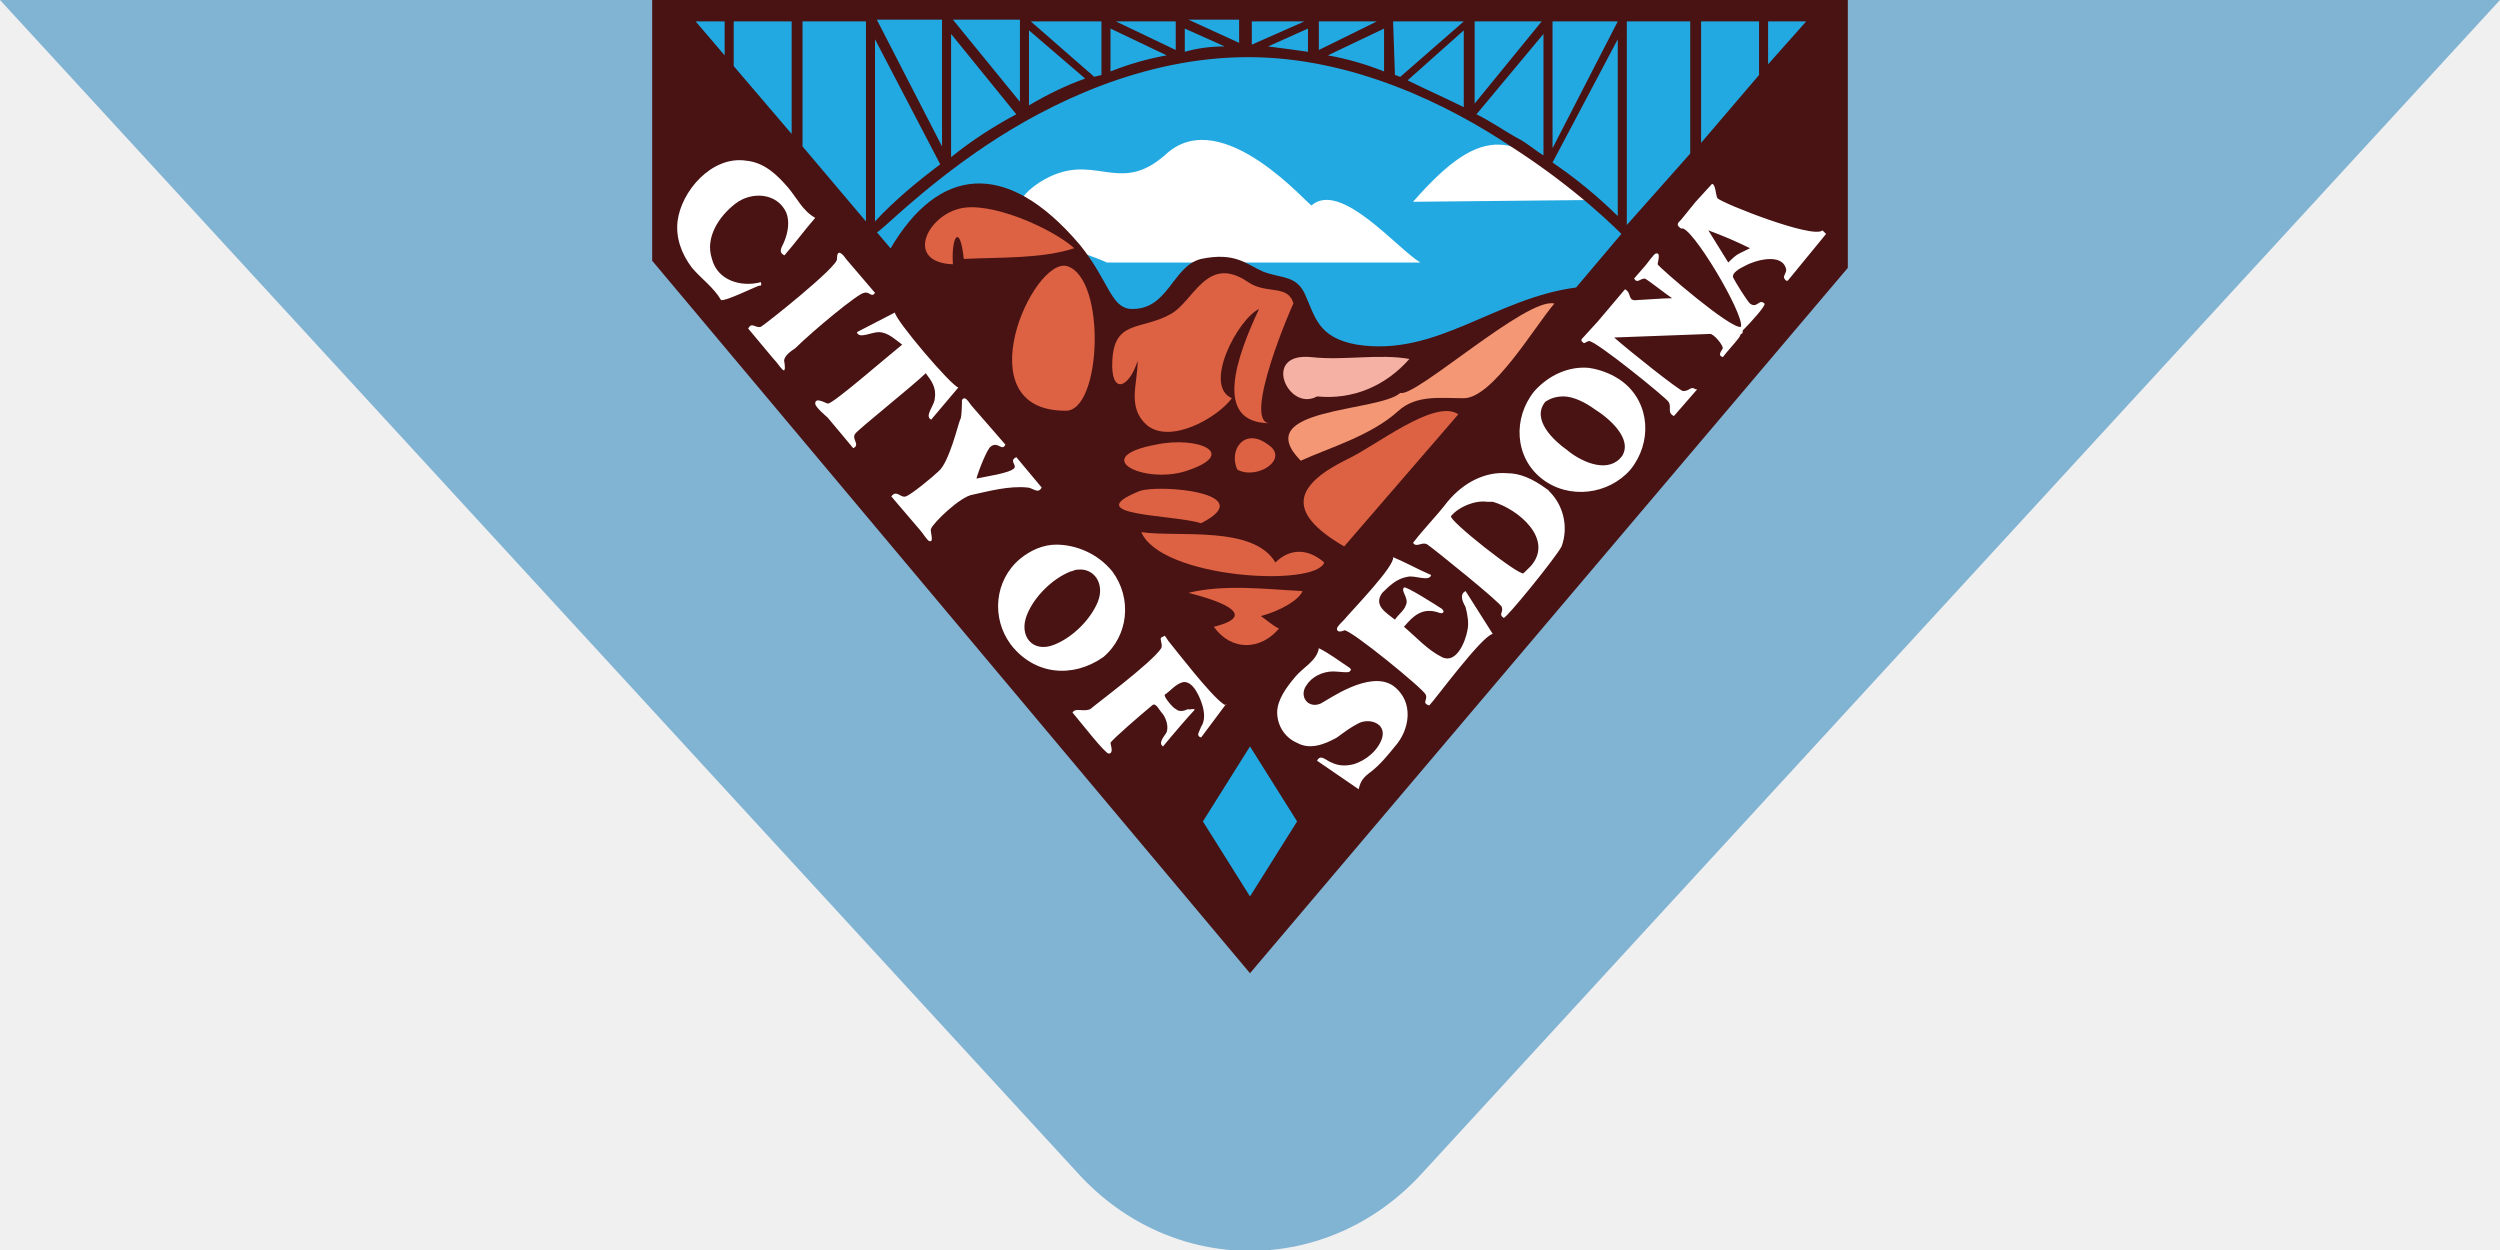
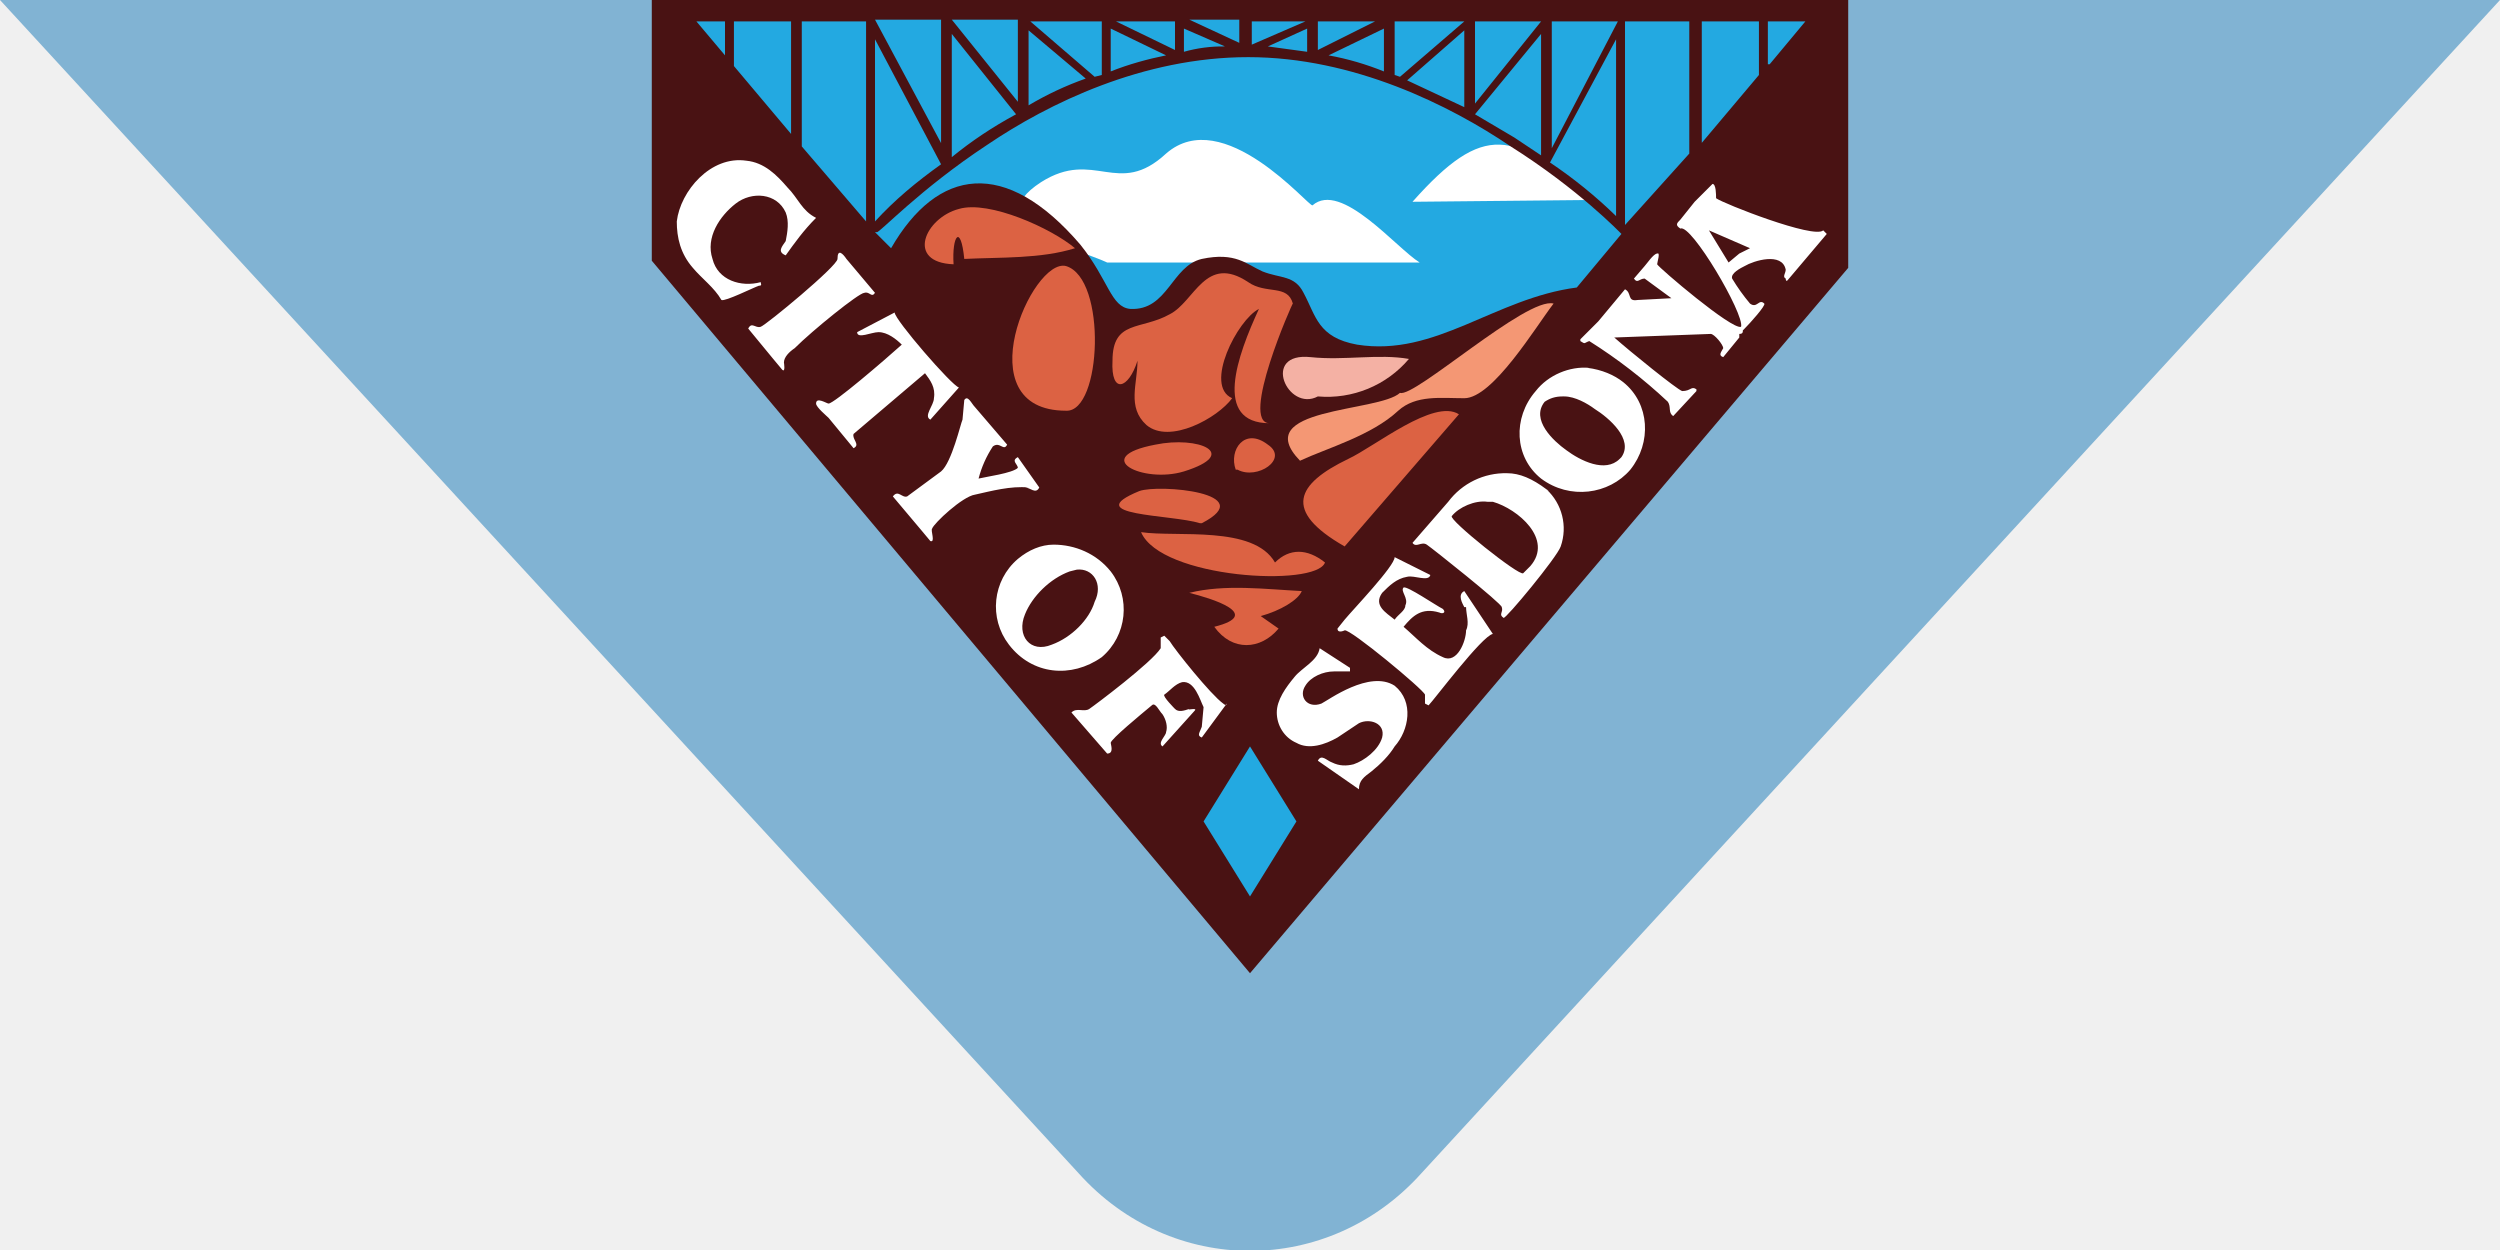
<svg xmlns="http://www.w3.org/2000/svg" width="140" height="70" viewBox="0 0 140 70" fill="none">
-   <g clip-path="url(#clip0_33719_528)">
-     <path d="M140 0H0L60.362 65.7C65.638 71.5 74.362 71.5 79.638 65.7L140 0Z" fill="#81B3D3" />
-     <path d="M37.232 0.5L69.797 38.4L102.261 0.7L37.232 0.5Z" fill="#23A9E1" />
-     <path d="M61.986 14.7H79.536C78.218 13.9 75.073 10.1 73.449 11.5C73.348 11.6 68.478 5.8 65.333 8.6C62.594 11.1 61.275 8.3 58.232 10.2C54.58 12.6 60.261 13.9 61.986 14.7ZM89.073 11.2L79.13 11.3C83.087 6.8 84.812 7.3 89.073 11.2Z" fill="white" />
-     <path d="M99.014 3.6V1.2H101.145L99.014 3.6ZM49.101 13C49.203 13.1 51.536 10.6 55.29 8.1C58.739 5.8 64.014 3.2 69.898 3.2C75.783 3.2 81.159 5.9 84.609 8.2C88.362 10.6 90.696 13 90.797 13.1L88.261 16.1C83.696 16.7 80.449 20 75.986 19.3C73.754 18.9 73.652 17.7 73.043 16.4C72.536 15.4 71.725 15.6 70.71 15.2C69.797 14.8 69.188 14.1 67.261 14.5C65.638 14.9 65.435 17.4 63.304 17.3C62.188 17.2 62.087 15.7 60.464 13.7C56.304 8.8 52.511 9.41 49.873 13.91L49.101 13ZM40.58 1.2V3.1L38.956 1.2H40.58ZM95.261 1.2H98.507V4.2L95.261 8V1.2ZM91.101 12.6V1.2H94.652V8.6L91.101 12.6ZM90.594 2.2V12.1C89.478 11 88.261 10 86.942 9.1L90.594 2.2ZM86.435 1.9V8.7C85.927 8.4 85.522 8 84.913 7.7C84.203 7.3 83.493 6.8 82.681 6.4L86.435 1.9ZM81.971 1.7V6C80.957 5.5 79.841 5 78.826 4.5L81.971 1.7ZM82.58 1.2H86.333L82.58 5.8V1.2ZM86.942 1.2H90.594L86.942 8.3V1.2ZM78.014 1.2H81.971L78.42 4.3C78.319 4.3 78.217 4.2 78.116 4.2L78.014 1.2ZM77.507 1.6V4C76.493 3.6 75.478 3.3 74.362 3.1L77.507 1.6ZM73.246 1.6V2.9C72.536 2.8 71.826 2.7 71.014 2.6L73.246 1.6ZM66.348 1.6L68.58 2.6C67.768 2.6 67.058 2.7 66.348 2.9V1.6ZM62.188 1.6L65.333 3.1C64.217 3.3 63.203 3.6 62.188 4V1.6ZM65.841 2.8L62.493 1.2H65.841V2.8ZM69.391 2.4L66.551 1.1H69.391V2.4ZM70.101 1.2H73.043L70.101 2.5V1.2ZM73.855 1.2H77.101L73.855 2.8V1.2ZM61.275 4.3L57.725 1.2H61.681V4.2L61.275 4.3ZM57.623 1.7L60.768 4.4C59.652 4.8 58.638 5.3 57.623 5.9V1.7ZM53.261 1.9L56.913 6.4C55.594 7.1 54.377 7.9 53.261 8.8V1.9ZM49 2.2L52.652 9.2C51.333 10.2 50.116 11.2 49 12.4V2.2ZM52.754 8.2L49.101 1.1H52.754V8.2ZM57.116 5.7L53.362 1.1H57.116V5.7ZM44.333 7.5L41.087 3.7V1.2H44.333V7.5ZM44.942 1.2H48.493V12.4L44.942 8.2V1.2ZM36.522 0V14.6L70 54.5L103.478 15V0H36.522Z" fill="#491213" />
-     <path d="M67.362 46L70 41.8L72.638 46L70 50.2L67.362 46Z" fill="#23A9E1" />
-     <path d="M75.275 30.6C71.826 28.6 72.638 27.1 75.478 25.7C77 25 80.348 22.3 81.667 23.2L75.275 30.6ZM72.942 33.1C70.913 33 68.58 32.7 66.551 33.2C67.768 33.5 70.811 34.4 67.971 35.1C68.985 36.5 70.609 36.4 71.623 35.2C71.217 35 70.913 34.7 70.609 34.5C71.725 34.2 72.739 33.6 72.942 33.1ZM74.159 31.5C73.246 30.7 72.232 30.7 71.42 31.5C70.203 29.4 65.942 30.1 63.913 29.8C65.029 32.4 73.652 32.9 74.159 31.5ZM67.261 29.3C65.638 28.8 60.362 28.9 63.812 27.5C64.927 27.1 70.609 27.6 67.261 29.3ZM69.29 26.3C68.782 25.2 69.696 23.9 71.014 24.9C72.232 25.7 70.406 26.9 69.29 26.3ZM66.348 26.4C64.014 27.1 60.971 25.6 64.725 24.9C67.058 24.4 69.493 25.4 66.348 26.4C66.449 26.4 66.246 26.4 66.348 26.4ZM63.71 20.2C63.203 21.8 62.188 22.1 62.29 20.2C62.391 17.9 63.913 18.5 65.536 17.6C66.855 16.9 67.565 14.2 69.898 15.8C70.913 16.5 72.13 15.9 72.435 17C72.435 16.9 69.493 23.7 71.116 23.7C67.87 23.7 69.29 19.9 70.507 17.3C69.29 17.9 67.362 21.6 68.985 22.3C68.174 23.4 65.536 24.9 64.217 23.8C63.101 22.8 63.71 21.5 63.71 20.2ZM59.652 23C53.971 23 57.826 14.4 59.754 14.9C61.985 15.6 61.681 23.1 59.652 23ZM53.362 14.8C50.725 14.7 51.84 12.2 53.667 11.7C55.391 11.2 58.942 12.8 60.159 13.9C58.333 14.5 56 14.4 53.971 14.5C53.768 12.5 53.261 13.2 53.362 14.8Z" fill="#DC6243" />
-     <path d="M72.841 25.8C69.899 22.8 77.203 23.1 78.421 22C79.232 22.3 85.522 16.6 87.044 17C85.928 18.3 83.594 22.3 81.971 22.3C80.652 22.3 79.334 22.1 78.319 23C76.797 24.4 74.362 25.1 72.841 25.8Z" fill="#F49774" />
-     <path d="M73.754 22.2C72.13 23.1 70.609 19.7 73.449 20C75.275 20.2 77.203 19.8 78.928 20.1C77.609 21.6 75.783 22.4 73.754 22.2Z" fill="#F4B1A4" />
-     <path d="M51.841 20.9C52.145 21.3 52.449 21.7 52.348 22.3C52.348 22.7 51.739 23.3 52.145 23.5L53.667 21.7C53.261 21.6 50.116 17.9 50.116 17.5L47.986 18.6C48.087 19 48.797 18.6 49.203 18.6C49.71 18.6 50.116 19 50.522 19.3C49.406 20.2 46.667 22.6 46.362 22.6C46.261 22.6 45.652 22.2 45.652 22.6C45.652 22.8 46.261 23.3 46.362 23.4L47.783 25.1C48.188 24.9 47.681 24.6 47.884 24.3C47.986 24.1 51.13 21.6 51.841 20.9ZM48.391 16.4C48.696 16.3 48.797 16.7 49 16.4L47.377 14.5C47.174 14.2 46.87 13.9 46.87 14.5C46.971 14.9 42.812 18.2 42.609 18.3C42.304 18.4 42.102 18 41.899 18.4C42.406 19 42.812 19.5 43.319 20.1C43.522 20.3 43.623 20.5 43.826 20.7C44.029 20.9 43.928 20.3 43.928 20.3C43.826 20 44.232 19.7 44.536 19.5C45.551 18.5 48.087 16.4 48.391 16.4ZM42.609 15.8C41.493 16.1 40.174 15.7 39.87 14.5C39.464 13.3 40.275 12.1 41.188 11.4C42.102 10.7 43.522 10.8 44.029 11.9C44.232 12.4 44.13 13 43.928 13.5C43.826 13.8 43.522 14.1 43.928 14.3C44.536 13.6 45.044 12.9 45.652 12.2C44.942 11.8 44.638 11.1 44.13 10.5C43.522 9.8 42.812 9.1 41.797 9C39.87 8.7 38.145 10.7 37.942 12.4C37.841 13.3 38.145 14.2 38.754 15C39.261 15.6 39.971 16.1 40.377 16.8C40.58 16.9 42.203 16.1 42.507 16C42.71 16 42.609 15.9 42.609 15.8C42.102 16 42.609 15.8 42.609 15.8ZM68.478 39.4C67.768 38.9 65.841 36.4 65.435 35.9L65.232 35.6L65.029 35.7C64.928 35.8 65.13 36.1 65.029 36.3C64.522 37.1 61.275 39.5 61.072 39.7C60.667 39.9 60.261 39.6 60.058 39.9C60.565 40.5 61.884 42.2 62.087 42.2C62.391 42.2 62.188 41.7 62.188 41.6C62.29 41.4 63.913 40 64.522 39.5C64.725 39.3 64.928 39.8 65.13 40C65.333 40.3 65.435 40.7 65.333 41C65.232 41.2 64.826 41.6 65.13 41.8C65.536 41.3 66.652 40 66.855 39.8C67.058 39.6 66.449 39.8 66.551 39.7C66.348 39.8 66.043 39.9 65.841 39.7C65.739 39.7 65.13 39 65.232 38.9C65.536 38.7 65.841 38.3 66.246 38.2C66.855 38.1 67.261 39.2 67.362 39.6C67.464 40 67.464 40.4 67.261 40.7C67.159 41 66.957 41.2 67.261 41.3L68.681 39.4C68.681 39.5 68.58 39.5 68.478 39.4C68.377 39.4 68.58 39.5 68.478 39.4ZM59.145 30.5C58.435 30.5 57.725 30.8 57.116 31.3C55.696 32.5 55.493 34.6 56.609 36.1C57.928 37.8 60.058 38 61.783 36.8C63.203 35.6 63.406 33.5 62.29 32C61.478 31 60.261 30.5 59.145 30.5ZM60.362 31.9C61.275 31.8 61.884 32.7 61.478 33.7C61.072 34.7 60.058 35.7 59.044 36.1C57.826 36.6 57.014 35.6 57.522 34.4C57.928 33.4 58.942 32.4 59.957 32C60.058 32 60.16 31.9 60.362 31.9ZM57.522 27.3C57.826 27.3 58.13 27.7 58.333 27.3L56.913 25.6C56.507 25.8 56.913 26 56.812 26.2C56.609 26.5 55.087 26.7 54.681 26.8C54.783 26.4 55.29 25.1 55.493 25C55.899 24.7 56.102 25.3 56.304 24.9L54.478 22.8C54.275 22.6 54.072 22.1 53.87 22.4C53.87 22.4 53.87 23.4 53.768 23.5C53.667 23.7 53.16 25.9 52.551 26.4C52.246 26.7 51.029 27.7 50.725 27.8C50.42 27.9 50.217 27.4 49.913 27.8L51.536 29.7C51.638 29.8 51.942 30.3 52.044 30.3C52.348 30.4 52.044 29.7 52.145 29.6C52.246 29.3 53.768 27.8 54.478 27.7C55.391 27.5 56.507 27.2 57.522 27.3C57.725 27.3 57.319 27.3 57.522 27.3ZM82.073 34C82.174 34.4 82.275 34.9 82.174 35.3C82.073 35.9 81.565 37.2 80.754 36.8C79.942 36.4 79.333 35.7 78.623 35.1C79.13 34.5 79.638 34 80.551 34.3C80.754 34.4 80.957 34.3 80.754 34.1C80.449 33.9 78.725 32.8 78.623 32.9C78.42 33.1 78.928 33.5 78.725 33.9C78.623 34.2 78.319 34.4 78.116 34.7C77.609 34.3 76.899 33.9 77.406 33.2C77.812 32.8 78.217 32.4 78.826 32.3C79.232 32.2 80.043 32.6 80.145 32.2C79.435 31.9 78.725 31.5 78.014 31.2C78.116 31.7 75.783 34.1 75.275 34.7C75.174 34.8 74.87 35.1 74.87 35.2C74.87 35.5 75.275 35.3 75.275 35.3C75.58 35.2 79.739 38.6 79.841 38.9C79.942 39.1 79.739 39.3 79.841 39.4C79.841 39.4 79.942 39.5 80.043 39.5C80.348 39.2 82.986 35.6 83.594 35.5C83.087 34.7 82.58 33.9 82.073 33.1C81.667 33.3 81.971 33.8 82.073 34ZM78.014 38.4C76.696 37.5 74.362 39.2 73.957 39.4C73.246 39.7 72.739 39 73.145 38.4C73.449 37.9 74.058 37.6 74.667 37.6C74.87 37.6 75.58 37.7 75.58 37.6C75.681 37.5 75.681 37.5 75.58 37.4C74.971 37 74.464 36.6 73.855 36.3C73.754 37 72.942 37.4 72.536 37.9C72.029 38.5 71.522 39.2 71.522 39.9C71.522 40.6 71.928 41.3 72.638 41.6C73.348 42 74.159 41.7 74.87 41.3C75.275 41 75.681 40.7 76.087 40.5C76.696 40.2 77.609 40.5 77.406 41.3C77.203 42 76.493 42.6 75.783 42.8C75.377 42.9 74.971 42.9 74.565 42.7C74.261 42.6 73.957 42.2 73.754 42.6L76.087 44.2C76.189 43.7 76.391 43.5 76.797 43.2C77.304 42.8 77.71 42.3 78.116 41.8C78.928 40.9 79.232 39.3 78.014 38.4ZM95.87 10.3C95.87 10.4 95.87 10.4 95.87 10.3L94.957 11.3L94.145 12.3C93.942 12.5 93.841 12.6 94.145 12.8C94.652 12.5 97.696 17.6 97.493 18.3C96.986 18.5 92.928 15 92.826 14.8C92.826 14.7 93.029 14.1 92.725 14.2C92.623 14.2 92.217 14.8 92.116 14.9L91.507 15.6C91.71 15.9 91.812 15.6 92.116 15.6C92.319 15.7 93.333 16.5 93.638 16.7C93.13 16.7 91.913 16.8 91.71 16.8C91.102 16.9 91.406 16.4 91 16.2L89.478 18L88.565 19C88.565 19 88.565 19 88.565 19.1C88.768 19.3 88.667 19.2 88.971 19.1C89.275 19 93.333 22.3 93.435 22.5C93.638 22.8 93.333 23.1 93.739 23.3L94.957 21.9C95.058 21.8 95.058 21.8 94.957 21.8C94.652 21.6 94.652 21.9 94.246 21.9C93.942 21.8 91.304 19.7 90.391 18.9L95.768 18.7C95.971 18.7 96.478 19.3 96.478 19.5C96.377 19.7 96.174 19.9 96.478 20C96.783 19.6 97.087 19.3 97.391 18.9L97.493 18.7C97.594 18.7 97.594 18.6 97.594 18.5L97.696 18.4C98 18.1 98.913 17.1 98.812 17C98.507 16.7 98.406 17.3 98 17C97.797 16.8 97.188 15.8 97.087 15.6C96.884 15.3 97.493 15 97.696 14.9C98.203 14.6 99.826 14.1 100.029 15.1C100.029 15.3 99.826 15.5 99.928 15.6C99.928 15.6 100.029 15.8 100.13 15.7L102.261 13.1C102.159 13 102.159 13 102.058 12.9C101.551 13.4 96.478 11.4 96.174 11.1C96.073 10.9 96.073 10.3 95.87 10.3ZM95.667 12.9C96.478 13.2 97.188 13.5 98 13.9C97.797 14 97.594 14.1 97.391 14.2C97.189 14.3 96.986 14.5 96.783 14.7L95.667 12.9ZM88.971 20.6C87.855 20.5 86.739 21 85.928 21.9C84.71 23.4 84.812 25.6 86.333 26.8C87.855 28 90.087 27.7 91.304 26.3C92.522 24.8 92.42 22.6 90.899 21.4C90.391 21 89.681 20.7 88.971 20.6ZM87.551 22.2C88.159 22.2 88.87 22.6 89.275 22.9C90.087 23.4 91.507 24.6 90.797 25.6C90.797 25.5 90.899 25.5 90.696 25.7C89.884 26.5 88.464 25.8 87.754 25.2C87.043 24.7 85.725 23.5 86.536 22.5C86.841 22.3 87.145 22.2 87.551 22.2ZM84.406 26.5C83.188 26.4 81.971 27 81.058 28.1C80.449 28.9 79.739 29.6 79.13 30.4C79.333 30.7 79.638 30.3 79.942 30.5C80.246 30.7 84.102 33.8 84.102 34C84.203 34.3 83.899 34.4 84.203 34.6C84.304 34.7 87.145 31.2 87.449 30.6C87.855 29.5 87.551 28.2 86.638 27.4C86.739 27.5 86.841 27.5 86.638 27.4C85.826 26.8 85.116 26.5 84.406 26.5ZM83.29 28.1C83.391 28.1 83.493 28.1 83.594 28.1C85.014 28.5 87.043 30.2 85.725 31.7C85.522 31.9 85.725 31.7 85.319 32.1C85.116 32.3 81.058 29.1 81.261 28.9C81.667 28.4 82.58 28 83.29 28.1Z" fill="white" />
+   <g clip-path="url(#a)">
+     <path d="M140 0H0l60.4 65.7c5.2 5.8 14 5.8 19.2 0L140 0Z" fill="#81B3D3" />
+     <path d="m37.2.5 32.6 37.9L102.3.7l-65-.2Z" fill="#23A9E1" />
+     <path d="M62 14.7h17.5c-1.3-.8-4.4-4.6-6-3.2-.2.1-5-5.7-8.2-2.9-2.7 2.5-4-.3-7 1.6-3.7 2.4 2 3.7 3.7 4.5Zm27-3.5-9.9.1c4-4.5 5.7-4 10-.1Z" fill="#fff" />
+     <path d="M99 3.6V1.2h2.1l-2 2.4ZM49.1 13c.1.1 2.4-2.4 6.2-4.9 3.4-2.3 8.7-4.9 14.6-4.9s11.3 2.7 14.7 5c3.8 2.4 6.1 4.8 6.2 4.9l-2.5 3c-4.6.6-7.9 3.9-12.3 3.2-2.2-.4-2.3-1.6-3-2.9-.5-1-1.3-.8-2.3-1.2-.9-.4-1.5-1.1-3.4-.7-1.7.4-1.9 2.9-4 2.8-1.1-.1-1.2-1.6-2.8-3.6-4.2-4.9-8-4.3-10.6.2L49 13ZM40.6 1.2v1.9L39 1.2h1.6Zm54.7 0h3.2v3L95.3 8V1.2ZM91 12.6V1.2h3.6v7.4l-3.6 4Zm-.5-10.4v9.9a26.3 26.3 0 0 0-3.7-3l3.7-6.9Zm-4.2-.3v6.8l-1.5-1-2.2-1.3 3.7-4.5ZM82 1.7V6l-3.2-1.5L82 1.7Zm.6-.5h3.7l-3.7 4.6V1.2Zm4.3 0h3.7l-3.7 7.1V1.2Zm-8.9 0h4l-3.6 3.1-.3-.1v-3Zm-.5.4V4c-1-.4-2-.7-3.1-.9l3.1-1.5Zm-4.3 0v1.3L71 2.6l2.2-1Zm-6.9 0 2.3 1a8 8 0 0 0-2.3.3V1.6Zm-4.1 0 3.1 1.5c-1 .2-2.1.5-3.1.9V1.6Zm3.6 1.2-3.3-1.6h3.3v1.6Zm3.6-.4-2.8-1.3h2.8v1.3Zm.7-1.2h3l-3 1.3V1.2Zm3.8 0H77l-3.2 1.6V1.2ZM61.3 4.3l-3.6-3.1h4v3l-.4.1Zm-3.7-2.6 3.2 2.7a18 18 0 0 0-3.2 1.5V1.7Zm-4.3.2 3.6 4.5c-1.3.7-2.5 1.5-3.6 2.4V1.9Zm-4.3.3 3.7 7c-1.4 1-2.6 2-3.7 3.2V2.2Zm3.8 6L49 1.1h3.7v7.1ZM57 5.7l-3.7-4.6H57v4.6ZM44.3 7.5l-3.2-3.8V1.2h3.2v6.3Zm.6-6.3h3.6v11.2l-3.6-4.2v-7ZM36.5 0v14.6L70 54.5 103.5 15V0h-67Z" fill="#491213" />
+     <path d="m67.4 46 2.6-4.2 2.6 4.2-2.6 4.2-2.6-4.2Z" fill="#23A9E1" />
+     <path d="M75.3 30.6c-3.5-2-2.7-3.5.2-4.9 1.5-.7 4.8-3.4 6.2-2.5l-6.4 7.4Zm-2.4 2.5c-2-.1-4.3-.4-6.3.1 1.2.3 4.2 1.2 1.4 1.9 1 1.4 2.6 1.3 3.6.1l-1-.7c1.1-.3 2.1-.9 2.3-1.4Zm1.3-1.6c-1-.8-2-.8-2.8 0-1.2-2.1-5.5-1.4-7.5-1.7 1.1 2.6 9.8 3.1 10.3 1.7Zm-7-2.2c-1.6-.5-6.8-.4-3.4-1.8 1.1-.4 6.8.1 3.5 1.8Zm2-3c-.4-1.1.5-2.4 1.8-1.4 1.2.8-.6 2-1.7 1.4Zm-2.9.1c-2.3.7-5.3-.8-1.6-1.5 2.4-.5 4.8.5 1.6 1.5.1 0 0 0 0 0Zm-2.6-6.2c-.5 1.6-1.5 1.9-1.4 0 0-2.3 1.6-1.7 3.2-2.6 1.4-.7 2-3.4 4.4-1.8 1 .7 2.2.1 2.5 1.2 0-.1-3 6.7-1.3 6.7-3.2 0-1.8-3.8-.6-6.4-1.2.6-3.1 4.3-1.5 5-.8 1.1-3.5 2.6-4.8 1.5-1.1-1-.5-2.3-.5-3.6Zm-4 2.8c-5.7 0-1.9-8.6 0-8.1 2.3.7 2 8.2 0 8.1Zm-6.3-8.2c-2.7-.1-1.6-2.6.3-3.1 1.7-.5 5.2 1.1 6.5 2.2-1.9.6-4.2.5-6.2.6-.2-2-.7-1.3-.6.3Z" fill="#DC6243" />
+     <path d="M72.8 25.8c-2.9-3 4.4-2.7 5.6-3.8.8.3 7.1-5.4 8.6-5-1 1.3-3.4 5.3-5 5.3-1.3 0-2.7-.2-3.7.7-1.5 1.4-4 2.1-5.5 2.8Z" fill="#F49774" />
+     <path d="M73.8 22.2c-1.7.9-3.2-2.5-.4-2.2 1.9.2 3.8-.2 5.5.1a6 6 0 0 1-5.1 2.1Z" fill="#F4B1A4" />
+     <path d="M51.8 20.9c.3.4.6.8.5 1.4 0 .4-.6 1-.2 1.2l1.6-1.8c-.4-.1-3.6-3.8-3.6-4.2L48 18.6c0 .4.8 0 1.2 0 .5 0 1 .4 1.3.7-1 .9-3.8 3.3-4.1 3.3-.1 0-.7-.4-.7 0 0 .2.6.7.7.8l1.4 1.7c.4-.2-.1-.5 0-.8l4-3.4Zm-3.4-4.5c.3-.1.4.3.6 0l-1.6-1.9c-.2-.3-.5-.6-.5 0 0 .4-4 3.7-4.3 3.8-.3.1-.5-.3-.7.1l1.4 1.7.5.6c.2.2.1-.4.1-.4 0-.3.3-.6.6-.8 1-1 3.6-3.1 3.9-3.1Zm-5.8-.6c-1.1.3-2.4-.1-2.7-1.3-.4-1.2.4-2.4 1.3-3.1.9-.7 2.3-.6 2.8.5.2.5.1 1.1 0 1.6-.2.3-.5.6 0 .8.5-.7 1-1.4 1.7-2.1-.8-.4-1-1.1-1.6-1.7-.6-.7-1.3-1.4-2.3-1.5-2-.3-3.7 1.7-3.9 3.4 0 .9.2 1.8.9 2.6.5.6 1.2 1.1 1.6 1.8.2.1 1.8-.7 2.1-.8.2 0 .1-.1.1-.2-.5.2 0 0 0 0Zm25.9 23.6c-.7-.5-2.7-3-3-3.5l-.3-.3-.2.1v.6c-.5.8-3.7 3.2-4 3.4-.3.2-.7-.1-1 .2l2 2.3c.4 0 .2-.5.2-.6 0-.2 1.7-1.6 2.3-2.1.2-.2.4.3.6.5.2.3.3.7.2 1 0 .2-.5.6-.2.8l1.8-2c.2-.2-.5 0-.3-.1-.3.1-.6.2-.8 0 0 0-.7-.7-.6-.8.3-.2.6-.6 1-.7.7-.1 1 1 1.2 1.4l-.1 1.1c-.1.3-.3.5 0 .6l1.4-1.9c0 .1-.1.1-.2 0-.1 0 0 .1 0 0ZM59 30.5c-.7 0-1.4.3-2 .8a3.5 3.5 0 0 0-.5 4.8c1.3 1.7 3.5 1.9 5.2.7a3.5 3.5 0 0 0 .5-4.8c-.8-1-2-1.5-3.2-1.5Zm1.3 1.4c.9-.1 1.5.8 1 1.8-.3 1-1.3 2-2.4 2.4-1.2.5-2-.5-1.5-1.7.4-1 1.4-2 2.5-2.4l.4-.1Zm-2.9-4.6c.3 0 .6.4.8 0L57 25.6c-.4.2 0 .4 0 .6-.3.3-1.8.5-2.2.6a6 6 0 0 1 .8-1.8c.4-.3.6.3.8-.1l-1.8-2.1c-.2-.2-.4-.7-.6-.4l-.1 1.1c-.1.2-.6 2.4-1.2 2.9l-1.9 1.4c-.3.1-.5-.4-.8 0l1.6 1.9.5.6c.3.1 0-.6.1-.7.1-.3 1.7-1.8 2.4-1.9.9-.2 2-.5 3-.4.2 0-.2 0 0 0ZM82.1 34c0 .4.2.9 0 1.3 0 .6-.5 1.9-1.3 1.5-.9-.4-1.5-1.1-2.2-1.7.5-.6 1-1.1 2-.8.2.1.4 0 .2-.2-.4-.2-2-1.3-2.2-1.2-.2.2.3.6.1 1 0 .3-.4.5-.6.8-.5-.4-1.2-.8-.7-1.5.4-.4.8-.8 1.4-.9.4-.1 1.2.3 1.3-.1l-2-1c0 .5-2.3 2.9-2.8 3.5l-.4.5c0 .3.4.1.4.1.3-.1 4.4 3.3 4.5 3.6v.5l.2.1c.3-.3 3-3.9 3.6-4L82 33.1c-.4.2-.1.7 0 .9Zm-4 4.4c-1.4-.9-3.7.8-4.1 1-.8.3-1.3-.4-.9-1 .3-.5 1-.8 1.6-.8h.9v-.2l-1.7-1.1c-.1.7-1 1.1-1.4 1.6-.5.6-1 1.3-1 2s.4 1.4 1.1 1.7c.7.4 1.6.1 2.3-.3l1.2-.8c.6-.3 1.5 0 1.3.8-.2.7-1 1.3-1.6 1.5-.4.1-.8.1-1.2-.1-.3-.1-.6-.5-.8-.1l2.3 1.6c0-.5.3-.7.7-1 .5-.4 1-.9 1.3-1.4.8-.9 1.1-2.5 0-3.4Zm17.8-28.1c0 .1 0 .1 0 0l-1 1-.8 1c-.2.2-.3.3 0 .5.6-.3 3.6 4.8 3.4 5.5-.5.2-4.6-3.3-4.7-3.5 0-.1.2-.7 0-.6-.2 0-.6.6-.7.7l-.6.7c.2.3.3 0 .6 0l1.5 1.1-1.9.1c-.6.1-.3-.4-.7-.6L89.5 18l-1 1v.1c.3.2.2.1.5 0a29 29 0 0 1 4.4 3.4c.2.3 0 .6.3.8l1.3-1.4v-.1c-.3-.2-.3.1-.8.1-.3-.1-2.9-2.2-3.8-3l5.4-.2c.2 0 .7.6.7.8-.1.2-.3.4 0 .5l.9-1.1v-.2c.2 0 .2-.1.2-.2l.1-.1c.3-.3 1.2-1.3 1.1-1.4-.3-.3-.4.3-.8 0a11 11 0 0 1-1-1.4c-.1-.3.5-.6.7-.7.5-.3 2.1-.8 2.3.2 0 .2-.2.4 0 .5 0 0 0 .2.1.1l2.2-2.6-.2-.2c-.5.5-5.6-1.5-6-1.8 0-.2 0-.8-.2-.8Zm-.2 2.6 2.3 1-.6.3-.6.5-1.1-1.8ZM89 20.6c-1.1-.1-2.3.4-3 1.3-1.3 1.5-1.2 3.7.3 4.9 1.6 1.2 3.8.9 5-.5 1.2-1.5 1.1-3.7-.4-4.9-.5-.4-1.2-.7-2-.8Zm-1.4 1.6c.6 0 1.3.4 1.7.7.8.5 2.2 1.7 1.5 2.7l-.1.1c-.8.8-2.2.1-3-.5-.7-.5-2-1.7-1.2-2.7.3-.2.6-.3 1-.3Zm-3.2 4.3a4 4 0 0 0-3.3 1.6l-2 2.3c.2.3.5-.1.8.1.3.2 4.2 3.3 4.2 3.5.1.3-.2.4.1.6.1.1 3-3.4 3.2-4a3 3 0 0 0-.8-3.2c.1.1.2.1 0 0-.8-.6-1.5-.9-2.2-.9Zm-1.1 1.6h.3c1.4.4 3.4 2.1 2.1 3.6l-.4.4c-.2.2-4.2-3-4-3.2.4-.5 1.3-.9 2-.8Z" fill="#fff" />
  </g>
  <defs>
-     <clipPath id="clip0_33719_528">
-       <rect width="140" height="70" fill="white" />
+     <clipPath id="a">
+       <path fill="#fff" d="M0 0h140v70H0z" />
    </clipPath>
  </defs>
</svg>
